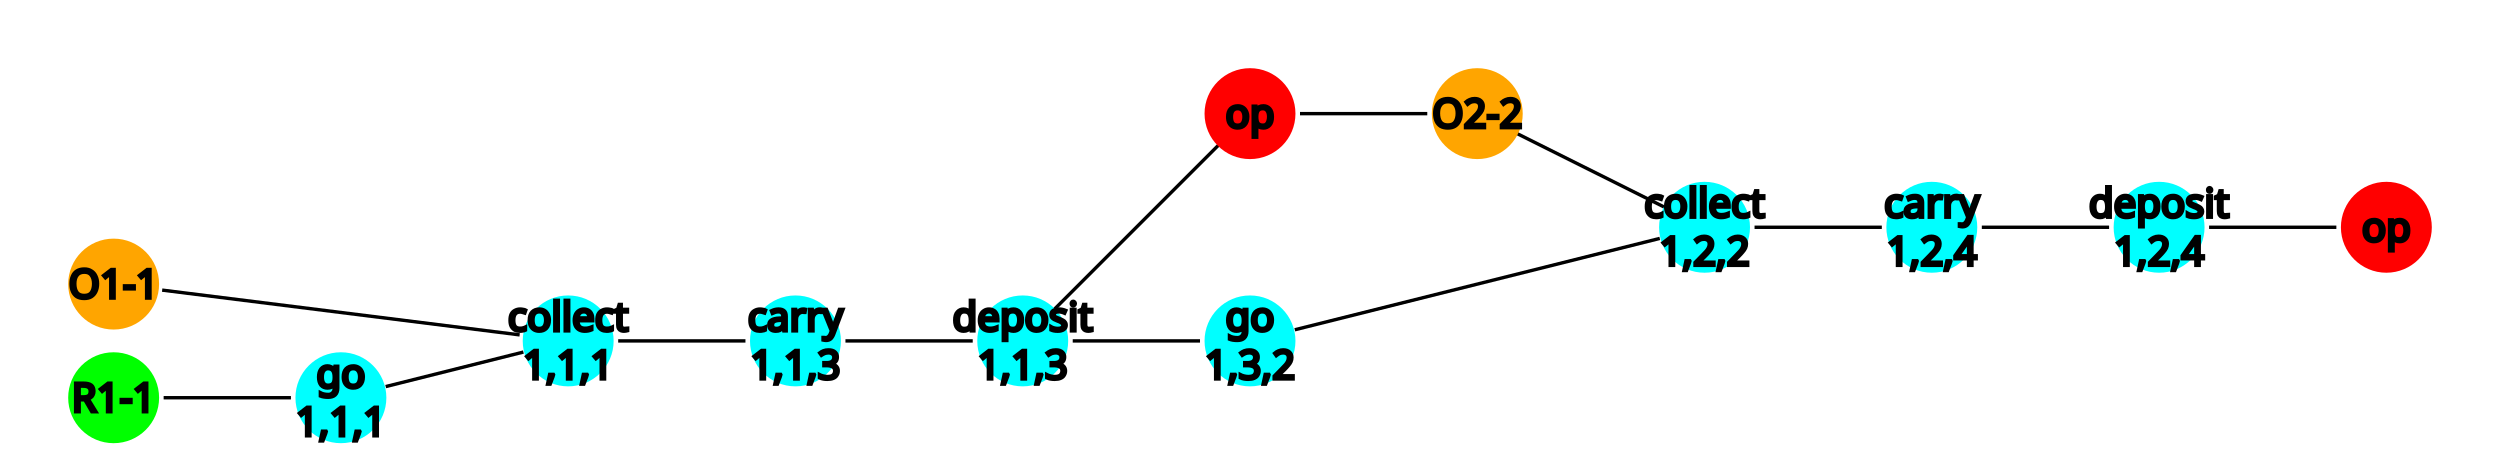
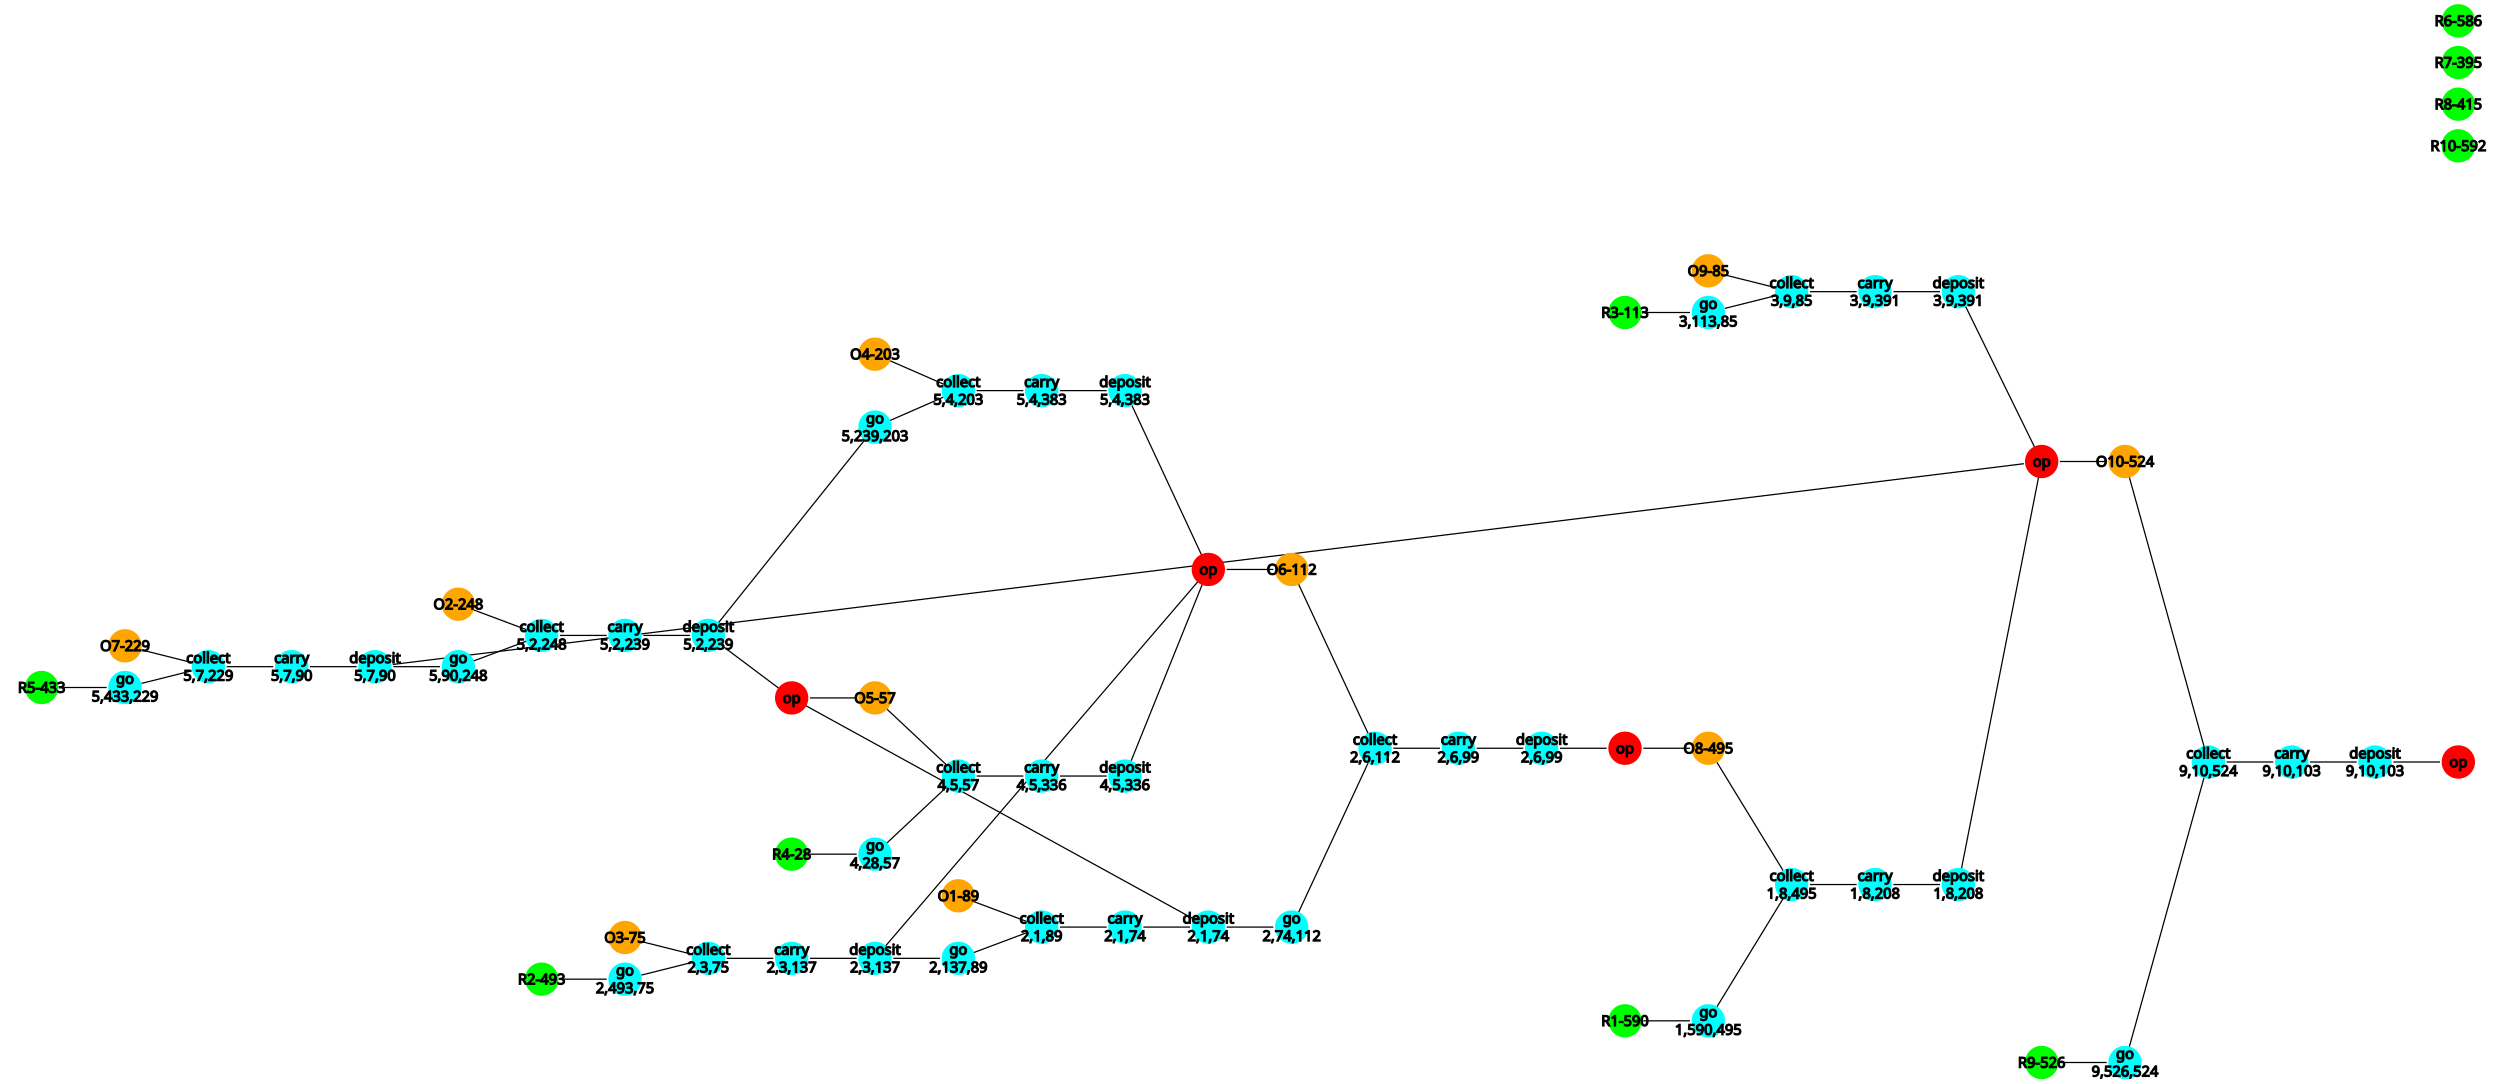
- <svg xmlns="http://www.w3.org/2000/svg" version="1.2" width="220mm" height="40mm" viewBox="0 0 220 40" stroke="none" fill="#000000" stroke-width="0.3" font-size="3.88">
+ <svg xmlns="http://www.w3.org/2000/svg" version="1.2" width="600mm" height="260mm" viewBox="0 0 600 260" stroke="none" fill="#000000" stroke-width="0.3" font-size="3.88">
  <defs>
    <marker id="arrow" markerWidth="15" markerHeight="7" refX="5" refY="3.5" orient="auto" markerUnits="strokeWidth">
      <path d="M0,0 L15,3.5 L0,7 z" stroke="context-stroke" fill="context-stroke" />
    </marker>
  </defs>
-   <g stroke="#000000" id="img-855ab420-1">
-     <g transform="translate(200,20)">
-       <path fill="none" d="M-5.6,0 L 5.6 0" class="primitive" />
-     </g>
-     <g transform="translate(180,20)">
-       <path fill="none" d="M-5.6,0 L 5.6 0" class="primitive" />
-     </g>
-     <g transform="translate(160,20)">
-       <path fill="none" d="M-5.6,0 L 5.6 0" class="primitive" />
-     </g>
-     <g transform="translate(130,25)">
-       <path fill="none" d="M-16.06,4.02 L 16.06 -4.02" class="primitive" />
-     </g>
-     <g transform="translate(100,30)">
-       <path fill="none" d="M-5.6,0 L 5.6 0" class="primitive" />
-     </g>
-     <g transform="translate(100,20)">
-       <path fill="none" d="M-8.03,8.03 L 8.03 -8.03" class="primitive" />
-     </g>
-     <g transform="translate(80,30)">
-       <path fill="none" d="M-5.6,0 L 5.6 0" class="primitive" />
-     </g>
-     <g transform="translate(60,30)">
-       <path fill="none" d="M-5.6,0 L 5.6 0" class="primitive" />
-     </g>
-     <g transform="translate(40,32.5)">
+   <g stroke="#000000" id="img-3f835ec9-1">
+     <g transform="translate(580,182.88)">
+       <path fill="none" d="M-5.6,0 L 5.6 0" class="primitive" />
+     </g>
+     <g transform="translate(560,182.88)">
+       <path fill="none" d="M-5.6,0 L 5.6 0" class="primitive" />
+     </g>
+     <g transform="translate(540,182.88)">
+       <path fill="none" d="M-5.6,0 L 5.6 0" class="primitive" />
+     </g>
+     <g transform="translate(520,218.94)">
+       <path fill="none" d="M-9.4,33.88 L 9.4 -33.88" class="primitive" />
+     </g>
+     <g transform="translate(300,222.5)">
+       <path fill="none" d="M-5.6,0 L 5.6 0" class="primitive" />
+     </g>
+     <g transform="translate(240,195)">
+       <path fill="none" d="M47.04,25.87 L -47.04 -25.87" class="primitive" />
+     </g>
+     <g transform="translate(280,222.5)">
+       <path fill="none" d="M-5.6,0 L 5.6 0" class="primitive" />
+     </g>
+     <g transform="translate(260,222.5)">
+       <path fill="none" d="M-5.6,0 L 5.6 0" class="primitive" />
+     </g>
+     <g transform="translate(240,226.25)">
+       <path fill="none" d="M-6.48,2.43 L 6.48 -2.43" class="primitive" />
+     </g>
+     <g transform="translate(190,127.5)">
+       <path fill="none" d="M-18.37,22.96 L 18.37 -22.96" class="primitive" />
+     </g>
+     <g transform="translate(180,160)">
+       <path fill="none" d="M-7.56,-5.67 L 7.56 5.67" class="primitive" />
+     </g>
+     <g transform="translate(160,152.5)">
+       <path fill="none" d="M-5.6,0 L 5.6 0" class="primitive" />
+     </g>
+     <g transform="translate(140,152.5)">
+       <path fill="none" d="M-5.6,0 L 5.6 0" class="primitive" />
+     </g>
+     <g transform="translate(120,156.25)">
+       <path fill="none" d="M-6.48,2.43 L 6.48 -2.43" class="primitive" />
+     </g>
+     <g transform="translate(280,161.46)">
+       <path fill="none" d="M-9.13,22.64 L 9.13 -22.64" class="primitive" />
+     </g>
+     <g transform="translate(260,186.25)">
+       <path fill="none" d="M-5.6,0 L 5.6 0" class="primitive" />
+     </g>
+     <g transform="translate(240,186.25)">
+       <path fill="none" d="M-5.6,0 L 5.6 0" class="primitive" />
+     </g>
+     <g transform="translate(220,195.62)">
+       <path fill="none" d="M-7.93,7.43 L 7.93 -7.43" class="primitive" />
+     </g>
+     <g transform="translate(220,230)">
+       <path fill="none" d="M-5.6,0 L 5.6 0" class="primitive" />
+     </g>
+     <g transform="translate(250,183.33)">
+       <path fill="none" d="M-38.27,44.64 L 38.27 -44.64" class="primitive" />
+     </g>
+     <g transform="translate(200,230)">
+       <path fill="none" d="M-5.6,0 L 5.6 0" class="primitive" />
+     </g>
+     <g transform="translate(180,230)">
+       <path fill="none" d="M-5.6,0 L 5.6 0" class="primitive" />
+     </g>
+     <g transform="translate(160,232.5)">
      <path fill="none" d="M-6.06,1.52 L 6.06 -1.52" class="primitive" />
    </g>
-     <g transform="translate(120,10)">
-       <path fill="none" d="M-5.6,0 L 5.6 0" class="primitive" />
-     </g>
-     <g transform="translate(20,35)">
-       <path fill="none" d="M-5.6,0 L 5.6 0" class="primitive" />
-     </g>
-     <g transform="translate(140,15)">
-       <path fill="none" d="M-6.89,-3.44 L 6.89 3.44" class="primitive" />
-     </g>
-     <g transform="translate(30,27.5)">
-       <path fill="none" d="M-15.73,-1.97 L 15.73 1.97" class="primitive" />
-     </g>
-   </g>
-   <g fill="#00FFFF" id="img-855ab420-2">
-     <g transform="translate(190,20)">
-       <circle cx="0" cy="0" r="4" class="primitive" />
-     </g>
-   </g>
-   <g fill="#00FFFF" id="img-855ab420-3">
-     <g transform="translate(170,20)">
-       <circle cx="0" cy="0" r="4" class="primitive" />
-     </g>
-   </g>
-   <g fill="#00FFFF" id="img-855ab420-4">
-     <g transform="translate(150,20)">
-       <circle cx="0" cy="0" r="4" class="primitive" />
-     </g>
-   </g>
-   <g fill="#00FFFF" id="img-855ab420-5">
-     <g transform="translate(110,30)">
-       <circle cx="0" cy="0" r="4" class="primitive" />
-     </g>
-   </g>
-   <g fill="#00FFFF" id="img-855ab420-6">
-     <g transform="translate(90,30)">
-       <circle cx="0" cy="0" r="4" class="primitive" />
-     </g>
-   </g>
-   <g fill="#00FFFF" id="img-855ab420-7">
-     <g transform="translate(70,30)">
-       <circle cx="0" cy="0" r="4" class="primitive" />
-     </g>
-   </g>
-   <g fill="#00FFFF" id="img-855ab420-8">
-     <g transform="translate(50,30)">
-       <circle cx="0" cy="0" r="4" class="primitive" />
-     </g>
-   </g>
-   <g fill="#00FFFF" id="img-855ab420-9">
-     <g transform="translate(30,35)">
-       <circle cx="0" cy="0" r="4" class="primitive" />
-     </g>
-   </g>
-   <g fill="#FF0000" id="img-855ab420-10">
-     <g transform="translate(210,20)">
-       <circle cx="0" cy="0" r="4" class="primitive" />
-     </g>
-   </g>
-   <g fill="#FF0000" id="img-855ab420-11">
-     <g transform="translate(110,10)">
-       <circle cx="0" cy="0" r="4" class="primitive" />
-     </g>
-   </g>
-   <g fill="#00FF00" id="img-855ab420-12">
-     <g transform="translate(10,35)">
-       <circle cx="0" cy="0" r="4" class="primitive" />
-     </g>
-   </g>
-   <g fill="#FFA500" id="img-855ab420-13">
-     <g transform="translate(130,10)">
-       <circle cx="0" cy="0" r="4" class="primitive" />
-     </g>
-   </g>
-   <g fill="#FFA500" id="img-855ab420-14">
-     <g transform="translate(10,25)">
-       <circle cx="0" cy="0" r="4" class="primitive" />
-     </g>
-   </g>
-   <g font-family="futura" font-size="3.53" stroke="#000000" id="img-855ab420-15">
-     <g transform="translate(190,20)">
-       <g class="primitive">
-         <text text-anchor="middle" dy="-0.25em">deposit<tspan x="0" dy="1.2em">1,2,4</tspan>
-         </text>
-       </g>
-     </g>
-     <g transform="translate(170,20)">
-       <g class="primitive">
-         <text text-anchor="middle" dy="-0.25em">carry<tspan x="0" dy="1.2em">1,2,4</tspan>
-         </text>
-       </g>
-     </g>
-     <g transform="translate(150,20)">
-       <g class="primitive">
-         <text text-anchor="middle" dy="-0.25em">collect<tspan x="0" dy="1.2em">1,2,2</tspan>
-         </text>
-       </g>
-     </g>
-     <g transform="translate(110,30)">
-       <g class="primitive">
-         <text text-anchor="middle" dy="-0.25em">go<tspan x="0" dy="1.2em">1,3,2</tspan>
-         </text>
-       </g>
-     </g>
-     <g transform="translate(90,30)">
-       <g class="primitive">
-         <text text-anchor="middle" dy="-0.25em">deposit<tspan x="0" dy="1.2em">1,1,3</tspan>
-         </text>
-       </g>
-     </g>
-     <g transform="translate(70,30)">
-       <g class="primitive">
-         <text text-anchor="middle" dy="-0.25em">carry<tspan x="0" dy="1.2em">1,1,3</tspan>
-         </text>
-       </g>
-     </g>
-     <g transform="translate(50,30)">
-       <g class="primitive">
-         <text text-anchor="middle" dy="-0.25em">collect<tspan x="0" dy="1.2em">1,1,1</tspan>
-         </text>
-       </g>
-     </g>
-     <g transform="translate(30,35)">
-       <g class="primitive">
-         <text text-anchor="middle" dy="-0.25em">go<tspan x="0" dy="1.2em">1,1,1</tspan>
-         </text>
-       </g>
-     </g>
-     <g transform="translate(210,20)">
+     <g transform="translate(280,115.21)">
+       <path fill="none" d="M-9,-19.32 L 9 19.32" class="primitive" />
+     </g>
+     <g transform="translate(260,93.75)">
+       <path fill="none" d="M-5.6,0 L 5.6 0" class="primitive" />
+     </g>
+     <g transform="translate(240,93.75)">
+       <path fill="none" d="M-5.6,0 L 5.6 0" class="primitive" />
+     </g>
+     <g transform="translate(220,98.12)">
+       <path fill="none" d="M-6.69,2.93 L 6.69 -2.93" class="primitive" />
+     </g>
+     <g transform="translate(380,179.58)">
+       <path fill="none" d="M-5.6,0 L 5.6 0" class="primitive" />
+     </g>
+     <g transform="translate(360,179.58)">
+       <path fill="none" d="M-5.6,0 L 5.6 0" class="primitive" />
+     </g>
+     <g transform="translate(340,179.58)">
+       <path fill="none" d="M-5.6,0 L 5.6 0" class="primitive" />
+     </g>
+     <g transform="translate(320,201.04)">
+       <path fill="none" d="M-9,19.32 L 9 -19.32" class="primitive" />
+     </g>
+     <g transform="translate(480,161.53)">
+       <path fill="none" d="M-9.57,48.57 L 9.57 -48.57" class="primitive" />
+     </g>
+     <g transform="translate(460,212.29)">
+       <path fill="none" d="M-5.6,0 L 5.6 0" class="primitive" />
+     </g>
+     <g transform="translate(440,212.29)">
+       <path fill="none" d="M-5.6,0 L 5.6 0" class="primitive" />
+     </g>
+     <g transform="translate(420,228.65)">
+       <path fill="none" d="M-8.71,14.25 L 8.71 -14.25" class="primitive" />
+     </g>
+     <g transform="translate(480,90.38)">
+       <path fill="none" d="M-8.95,-18.25 L 8.95 18.25" class="primitive" />
+     </g>
+     <g transform="translate(460,70)">
+       <path fill="none" d="M-5.6,0 L 5.6 0" class="primitive" />
+     </g>
+     <g transform="translate(440,70)">
+       <path fill="none" d="M-5.6,0 L 5.6 0" class="primitive" />
+     </g>
+     <g transform="translate(420,72.5)">
+       <path fill="none" d="M-6.06,1.52 L 6.06 -1.52" class="primitive" />
+     </g>
+     <g transform="translate(100,160)">
+       <path fill="none" d="M-5.6,0 L 5.6 0" class="primitive" />
+     </g>
+     <g transform="translate(290,135.38)">
+       <path fill="none" d="M-195.73,24.09 L 195.73 -24.09" class="primitive" />
+     </g>
+     <g transform="translate(80,160)">
+       <path fill="none" d="M-5.6,0 L 5.6 0" class="primitive" />
+     </g>
+     <g transform="translate(60,160)">
+       <path fill="none" d="M-5.6,0 L 5.6 0" class="primitive" />
+     </g>
+     <g transform="translate(40,162.5)">
+       <path fill="none" d="M-6.06,1.52 L 6.06 -1.52" class="primitive" />
+     </g>
+     <g transform="translate(200,167.5)">
+       <path fill="none" d="M-5.6,0 L 5.6 0" class="primitive" />
+     </g>
+     <g transform="translate(300,136.67)">
+       <path fill="none" d="M-5.6,0 L 5.6 0" class="primitive" />
+     </g>
+     <g transform="translate(400,179.58)">
+       <path fill="none" d="M-5.6,0 L 5.6 0" class="primitive" />
+     </g>
+     <g transform="translate(500,110.76)">
+       <path fill="none" d="M-5.6,0 L 5.6 0" class="primitive" />
+     </g>
+     <g transform="translate(500,255)">
+       <path fill="none" d="M-5.6,0 L 5.6 0" class="primitive" />
+     </g>
+     <g transform="translate(20,165)">
+       <path fill="none" d="M-5.6,0 L 5.6 0" class="primitive" />
+     </g>
+     <g transform="translate(200,205)">
+       <path fill="none" d="M-5.6,0 L 5.6 0" class="primitive" />
+     </g>
+     <g transform="translate(400,75)">
+       <path fill="none" d="M-5.6,0 L 5.6 0" class="primitive" />
+     </g>
+     <g transform="translate(140,235)">
+       <path fill="none" d="M-5.6,0 L 5.6 0" class="primitive" />
+     </g>
+     <g transform="translate(400,245)">
+       <path fill="none" d="M-5.6,0 L 5.6 0" class="primitive" />
+     </g>
+     <g transform="translate(160,227.5)">
+       <path fill="none" d="M-6.06,-1.52 L 6.06 1.52" class="primitive" />
+     </g>
+     <g transform="translate(420,67.5)">
+       <path fill="none" d="M-6.06,-1.52 L 6.06 1.52" class="primitive" />
+     </g>
+     <g transform="translate(320,158.12)">
+       <path fill="none" d="M-9,-19.32 L 9 19.32" class="primitive" />
+     </g>
+     <g transform="translate(220,176.88)">
+       <path fill="none" d="M-7.93,-7.43 L 7.93 7.43" class="primitive" />
+     </g>
+     <g transform="translate(40,157.5)">
+       <path fill="none" d="M-6.06,-1.52 L 6.06 1.52" class="primitive" />
+     </g>
+     <g transform="translate(120,148.75)">
+       <path fill="none" d="M-6.48,-2.43 L 6.48 2.43" class="primitive" />
+     </g>
+     <g transform="translate(520,146.82)">
+       <path fill="none" d="M-9.4,-33.88 L 9.4 33.88" class="primitive" />
+     </g>
+     <g transform="translate(240,218.75)">
+       <path fill="none" d="M-6.48,-2.43 L 6.48 2.43" class="primitive" />
+     </g>
+     <g transform="translate(220,89.38)">
+       <path fill="none" d="M-6.69,-2.93 L 6.69 2.93" class="primitive" />
+     </g>
+     <g transform="translate(420,195.94)">
+       <path fill="none" d="M-8.71,-14.25 L 8.71 14.25" class="primitive" />
+     </g>
+   </g>
+   <g fill="#00FFFF" id="img-3f835ec9-2">
+     <g transform="translate(570,182.88)">
+       <circle cx="0" cy="0" r="4" class="primitive" />
+     </g>
+   </g>
+   <g fill="#00FFFF" id="img-3f835ec9-3">
+     <g transform="translate(550,182.88)">
+       <circle cx="0" cy="0" r="4" class="primitive" />
+     </g>
+   </g>
+   <g fill="#00FFFF" id="img-3f835ec9-4">
+     <g transform="translate(530,182.88)">
+       <circle cx="0" cy="0" r="4" class="primitive" />
+     </g>
+   </g>
+   <g fill="#00FFFF" id="img-3f835ec9-5">
+     <g transform="translate(510,255)">
+       <circle cx="0" cy="0" r="4" class="primitive" />
+     </g>
+   </g>
+   <g fill="#00FFFF" id="img-3f835ec9-6">
+     <g transform="translate(290,222.5)">
+       <circle cx="0" cy="0" r="4" class="primitive" />
+     </g>
+   </g>
+   <g fill="#00FFFF" id="img-3f835ec9-7">
+     <g transform="translate(270,222.5)">
+       <circle cx="0" cy="0" r="4" class="primitive" />
+     </g>
+   </g>
+   <g fill="#00FFFF" id="img-3f835ec9-8">
+     <g transform="translate(250,222.5)">
+       <circle cx="0" cy="0" r="4" class="primitive" />
+     </g>
+   </g>
+   <g fill="#00FFFF" id="img-3f835ec9-9">
+     <g transform="translate(230,230)">
+       <circle cx="0" cy="0" r="4" class="primitive" />
+     </g>
+   </g>
+   <g fill="#00FFFF" id="img-3f835ec9-10">
+     <g transform="translate(170,152.5)">
+       <circle cx="0" cy="0" r="4" class="primitive" />
+     </g>
+   </g>
+   <g fill="#00FFFF" id="img-3f835ec9-11">
+     <g transform="translate(150,152.5)">
+       <circle cx="0" cy="0" r="4" class="primitive" />
+     </g>
+   </g>
+   <g fill="#00FFFF" id="img-3f835ec9-12">
+     <g transform="translate(130,152.5)">
+       <circle cx="0" cy="0" r="4" class="primitive" />
+     </g>
+   </g>
+   <g fill="#00FFFF" id="img-3f835ec9-13">
+     <g transform="translate(110,160)">
+       <circle cx="0" cy="0" r="4" class="primitive" />
+     </g>
+   </g>
+   <g fill="#00FFFF" id="img-3f835ec9-14">
+     <g transform="translate(270,186.25)">
+       <circle cx="0" cy="0" r="4" class="primitive" />
+     </g>
+   </g>
+   <g fill="#00FFFF" id="img-3f835ec9-15">
+     <g transform="translate(250,186.25)">
+       <circle cx="0" cy="0" r="4" class="primitive" />
+     </g>
+   </g>
+   <g fill="#00FFFF" id="img-3f835ec9-16">
+     <g transform="translate(230,186.25)">
+       <circle cx="0" cy="0" r="4" class="primitive" />
+     </g>
+   </g>
+   <g fill="#00FFFF" id="img-3f835ec9-17">
+     <g transform="translate(210,205)">
+       <circle cx="0" cy="0" r="4" class="primitive" />
+     </g>
+   </g>
+   <g fill="#00FFFF" id="img-3f835ec9-18">
+     <g transform="translate(210,230)">
+       <circle cx="0" cy="0" r="4" class="primitive" />
+     </g>
+   </g>
+   <g fill="#00FFFF" id="img-3f835ec9-19">
+     <g transform="translate(190,230)">
+       <circle cx="0" cy="0" r="4" class="primitive" />
+     </g>
+   </g>
+   <g fill="#00FFFF" id="img-3f835ec9-20">
+     <g transform="translate(170,230)">
+       <circle cx="0" cy="0" r="4" class="primitive" />
+     </g>
+   </g>
+   <g fill="#00FFFF" id="img-3f835ec9-21">
+     <g transform="translate(150,235)">
+       <circle cx="0" cy="0" r="4" class="primitive" />
+     </g>
+   </g>
+   <g fill="#00FFFF" id="img-3f835ec9-22">
+     <g transform="translate(270,93.75)">
+       <circle cx="0" cy="0" r="4" class="primitive" />
+     </g>
+   </g>
+   <g fill="#00FFFF" id="img-3f835ec9-23">
+     <g transform="translate(250,93.75)">
+       <circle cx="0" cy="0" r="4" class="primitive" />
+     </g>
+   </g>
+   <g fill="#00FFFF" id="img-3f835ec9-24">
+     <g transform="translate(230,93.75)">
+       <circle cx="0" cy="0" r="4" class="primitive" />
+     </g>
+   </g>
+   <g fill="#00FFFF" id="img-3f835ec9-25">
+     <g transform="translate(210,102.5)">
+       <circle cx="0" cy="0" r="4" class="primitive" />
+     </g>
+   </g>
+   <g fill="#00FFFF" id="img-3f835ec9-26">
+     <g transform="translate(370,179.58)">
+       <circle cx="0" cy="0" r="4" class="primitive" />
+     </g>
+   </g>
+   <g fill="#00FFFF" id="img-3f835ec9-27">
+     <g transform="translate(350,179.58)">
+       <circle cx="0" cy="0" r="4" class="primitive" />
+     </g>
+   </g>
+   <g fill="#00FFFF" id="img-3f835ec9-28">
+     <g transform="translate(330,179.58)">
+       <circle cx="0" cy="0" r="4" class="primitive" />
+     </g>
+   </g>
+   <g fill="#00FFFF" id="img-3f835ec9-29">
+     <g transform="translate(310,222.5)">
+       <circle cx="0" cy="0" r="4" class="primitive" />
+     </g>
+   </g>
+   <g fill="#00FFFF" id="img-3f835ec9-30">
+     <g transform="translate(470,212.29)">
+       <circle cx="0" cy="0" r="4" class="primitive" />
+     </g>
+   </g>
+   <g fill="#00FFFF" id="img-3f835ec9-31">
+     <g transform="translate(450,212.29)">
+       <circle cx="0" cy="0" r="4" class="primitive" />
+     </g>
+   </g>
+   <g fill="#00FFFF" id="img-3f835ec9-32">
+     <g transform="translate(430,212.29)">
+       <circle cx="0" cy="0" r="4" class="primitive" />
+     </g>
+   </g>
+   <g fill="#00FFFF" id="img-3f835ec9-33">
+     <g transform="translate(410,245)">
+       <circle cx="0" cy="0" r="4" class="primitive" />
+     </g>
+   </g>
+   <g fill="#00FFFF" id="img-3f835ec9-34">
+     <g transform="translate(470,70)">
+       <circle cx="0" cy="0" r="4" class="primitive" />
+     </g>
+   </g>
+   <g fill="#00FFFF" id="img-3f835ec9-35">
+     <g transform="translate(450,70)">
+       <circle cx="0" cy="0" r="4" class="primitive" />
+     </g>
+   </g>
+   <g fill="#00FFFF" id="img-3f835ec9-36">
+     <g transform="translate(430,70)">
+       <circle cx="0" cy="0" r="4" class="primitive" />
+     </g>
+   </g>
+   <g fill="#00FFFF" id="img-3f835ec9-37">
+     <g transform="translate(410,75)">
+       <circle cx="0" cy="0" r="4" class="primitive" />
+     </g>
+   </g>
+   <g fill="#00FFFF" id="img-3f835ec9-38">
+     <g transform="translate(90,160)">
+       <circle cx="0" cy="0" r="4" class="primitive" />
+     </g>
+   </g>
+   <g fill="#00FFFF" id="img-3f835ec9-39">
+     <g transform="translate(70,160)">
+       <circle cx="0" cy="0" r="4" class="primitive" />
+     </g>
+   </g>
+   <g fill="#00FFFF" id="img-3f835ec9-40">
+     <g transform="translate(50,160)">
+       <circle cx="0" cy="0" r="4" class="primitive" />
+     </g>
+   </g>
+   <g fill="#00FFFF" id="img-3f835ec9-41">
+     <g transform="translate(30,165)">
+       <circle cx="0" cy="0" r="4" class="primitive" />
+     </g>
+   </g>
+   <g fill="#FF0000" id="img-3f835ec9-42">
+     <g transform="translate(590,182.88)">
+       <circle cx="0" cy="0" r="4" class="primitive" />
+     </g>
+   </g>
+   <g fill="#FF0000" id="img-3f835ec9-43">
+     <g transform="translate(190,167.5)">
+       <circle cx="0" cy="0" r="4" class="primitive" />
+     </g>
+   </g>
+   <g fill="#FF0000" id="img-3f835ec9-44">
+     <g transform="translate(290,136.67)">
+       <circle cx="0" cy="0" r="4" class="primitive" />
+     </g>
+   </g>
+   <g fill="#FF0000" id="img-3f835ec9-45">
+     <g transform="translate(390,179.58)">
+       <circle cx="0" cy="0" r="4" class="primitive" />
+     </g>
+   </g>
+   <g fill="#FF0000" id="img-3f835ec9-46">
+     <g transform="translate(490,110.76)">
+       <circle cx="0" cy="0" r="4" class="primitive" />
+     </g>
+   </g>
+   <g fill="#00FF00" id="img-3f835ec9-47">
+     <g transform="translate(590,35)">
+       <circle cx="0" cy="0" r="4" class="primitive" />
+     </g>
+   </g>
+   <g fill="#00FF00" id="img-3f835ec9-48">
+     <g transform="translate(490,255)">
+       <circle cx="0" cy="0" r="4" class="primitive" />
+     </g>
+   </g>
+   <g fill="#00FF00" id="img-3f835ec9-49">
+     <g transform="translate(590,25)">
+       <circle cx="0" cy="0" r="4" class="primitive" />
+     </g>
+   </g>
+   <g fill="#00FF00" id="img-3f835ec9-50">
+     <g transform="translate(590,15)">
+       <circle cx="0" cy="0" r="4" class="primitive" />
+     </g>
+   </g>
+   <g fill="#00FF00" id="img-3f835ec9-51">
+     <g transform="translate(590,5)">
+       <circle cx="0" cy="0" r="4" class="primitive" />
+     </g>
+   </g>
+   <g fill="#00FF00" id="img-3f835ec9-52">
+     <g transform="translate(10,165)">
+       <circle cx="0" cy="0" r="4" class="primitive" />
+     </g>
+   </g>
+   <g fill="#00FF00" id="img-3f835ec9-53">
+     <g transform="translate(190,205)">
+       <circle cx="0" cy="0" r="4" class="primitive" />
+     </g>
+   </g>
+   <g fill="#00FF00" id="img-3f835ec9-54">
+     <g transform="translate(390,75)">
+       <circle cx="0" cy="0" r="4" class="primitive" />
+     </g>
+   </g>
+   <g fill="#00FF00" id="img-3f835ec9-55">
+     <g transform="translate(130,235)">
+       <circle cx="0" cy="0" r="4" class="primitive" />
+     </g>
+   </g>
+   <g fill="#00FF00" id="img-3f835ec9-56">
+     <g transform="translate(390,245)">
+       <circle cx="0" cy="0" r="4" class="primitive" />
+     </g>
+   </g>
+   <g fill="#FFA500" id="img-3f835ec9-57">
+     <g transform="translate(150,225)">
+       <circle cx="0" cy="0" r="4" class="primitive" />
+     </g>
+   </g>
+   <g fill="#FFA500" id="img-3f835ec9-58">
+     <g transform="translate(410,65)">
+       <circle cx="0" cy="0" r="4" class="primitive" />
+     </g>
+   </g>
+   <g fill="#FFA500" id="img-3f835ec9-59">
+     <g transform="translate(310,136.67)">
+       <circle cx="0" cy="0" r="4" class="primitive" />
+     </g>
+   </g>
+   <g fill="#FFA500" id="img-3f835ec9-60">
+     <g transform="translate(210,167.5)">
+       <circle cx="0" cy="0" r="4" class="primitive" />
+     </g>
+   </g>
+   <g fill="#FFA500" id="img-3f835ec9-61">
+     <g transform="translate(30,155)">
+       <circle cx="0" cy="0" r="4" class="primitive" />
+     </g>
+   </g>
+   <g fill="#FFA500" id="img-3f835ec9-62">
+     <g transform="translate(110,145)">
+       <circle cx="0" cy="0" r="4" class="primitive" />
+     </g>
+   </g>
+   <g fill="#FFA500" id="img-3f835ec9-63">
+     <g transform="translate(510,110.76)">
+       <circle cx="0" cy="0" r="4" class="primitive" />
+     </g>
+   </g>
+   <g fill="#FFA500" id="img-3f835ec9-64">
+     <g transform="translate(230,215)">
+       <circle cx="0" cy="0" r="4" class="primitive" />
+     </g>
+   </g>
+   <g fill="#FFA500" id="img-3f835ec9-65">
+     <g transform="translate(210,85)">
+       <circle cx="0" cy="0" r="4" class="primitive" />
+     </g>
+   </g>
+   <g fill="#FFA500" id="img-3f835ec9-66">
+     <g transform="translate(410,179.58)">
+       <circle cx="0" cy="0" r="4" class="primitive" />
+     </g>
+   </g>
+   <g font-family="futura" font-size="3.53" stroke="#000000" id="img-3f835ec9-67">
+     <g transform="translate(570,182.88)">
+       <g class="primitive">
+         <text text-anchor="middle" dy="-0.25em">deposit<tspan x="0" dy="1.2em">9,10,103</tspan>
+         </text>
+       </g>
+     </g>
+     <g transform="translate(550,182.88)">
+       <g class="primitive">
+         <text text-anchor="middle" dy="-0.25em">carry<tspan x="0" dy="1.2em">9,10,103</tspan>
+         </text>
+       </g>
+     </g>
+     <g transform="translate(530,182.88)">
+       <g class="primitive">
+         <text text-anchor="middle" dy="-0.25em">collect<tspan x="0" dy="1.2em">9,10,524</tspan>
+         </text>
+       </g>
+     </g>
+     <g transform="translate(510,255)">
+       <g class="primitive">
+         <text text-anchor="middle" dy="-0.25em">go<tspan x="0" dy="1.2em">9,526,524</tspan>
+         </text>
+       </g>
+     </g>
+     <g transform="translate(290,222.5)">
+       <g class="primitive">
+         <text text-anchor="middle" dy="-0.25em">deposit<tspan x="0" dy="1.2em">2,1,74</tspan>
+         </text>
+       </g>
+     </g>
+     <g transform="translate(270,222.5)">
+       <g class="primitive">
+         <text text-anchor="middle" dy="-0.25em">carry<tspan x="0" dy="1.2em">2,1,74</tspan>
+         </text>
+       </g>
+     </g>
+     <g transform="translate(250,222.5)">
+       <g class="primitive">
+         <text text-anchor="middle" dy="-0.25em">collect<tspan x="0" dy="1.2em">2,1,89</tspan>
+         </text>
+       </g>
+     </g>
+     <g transform="translate(230,230)">
+       <g class="primitive">
+         <text text-anchor="middle" dy="-0.25em">go<tspan x="0" dy="1.2em">2,137,89</tspan>
+         </text>
+       </g>
+     </g>
+     <g transform="translate(170,152.5)">
+       <g class="primitive">
+         <text text-anchor="middle" dy="-0.25em">deposit<tspan x="0" dy="1.2em">5,2,239</tspan>
+         </text>
+       </g>
+     </g>
+     <g transform="translate(150,152.5)">
+       <g class="primitive">
+         <text text-anchor="middle" dy="-0.25em">carry<tspan x="0" dy="1.2em">5,2,239</tspan>
+         </text>
+       </g>
+     </g>
+     <g transform="translate(130,152.5)">
+       <g class="primitive">
+         <text text-anchor="middle" dy="-0.25em">collect<tspan x="0" dy="1.2em">5,2,248</tspan>
+         </text>
+       </g>
+     </g>
+     <g transform="translate(110,160)">
+       <g class="primitive">
+         <text text-anchor="middle" dy="-0.25em">go<tspan x="0" dy="1.2em">5,90,248</tspan>
+         </text>
+       </g>
+     </g>
+     <g transform="translate(270,186.25)">
+       <g class="primitive">
+         <text text-anchor="middle" dy="-0.25em">deposit<tspan x="0" dy="1.2em">4,5,336</tspan>
+         </text>
+       </g>
+     </g>
+     <g transform="translate(250,186.25)">
+       <g class="primitive">
+         <text text-anchor="middle" dy="-0.25em">carry<tspan x="0" dy="1.2em">4,5,336</tspan>
+         </text>
+       </g>
+     </g>
+     <g transform="translate(230,186.25)">
+       <g class="primitive">
+         <text text-anchor="middle" dy="-0.25em">collect<tspan x="0" dy="1.2em">4,5,57</tspan>
+         </text>
+       </g>
+     </g>
+     <g transform="translate(210,205)">
+       <g class="primitive">
+         <text text-anchor="middle" dy="-0.25em">go<tspan x="0" dy="1.2em">4,28,57</tspan>
+         </text>
+       </g>
+     </g>
+     <g transform="translate(210,230)">
+       <g class="primitive">
+         <text text-anchor="middle" dy="-0.25em">deposit<tspan x="0" dy="1.2em">2,3,137</tspan>
+         </text>
+       </g>
+     </g>
+     <g transform="translate(190,230)">
+       <g class="primitive">
+         <text text-anchor="middle" dy="-0.25em">carry<tspan x="0" dy="1.2em">2,3,137</tspan>
+         </text>
+       </g>
+     </g>
+     <g transform="translate(170,230)">
+       <g class="primitive">
+         <text text-anchor="middle" dy="-0.25em">collect<tspan x="0" dy="1.2em">2,3,75</tspan>
+         </text>
+       </g>
+     </g>
+     <g transform="translate(150,235)">
+       <g class="primitive">
+         <text text-anchor="middle" dy="-0.25em">go<tspan x="0" dy="1.2em">2,493,75</tspan>
+         </text>
+       </g>
+     </g>
+     <g transform="translate(270,93.75)">
+       <g class="primitive">
+         <text text-anchor="middle" dy="-0.25em">deposit<tspan x="0" dy="1.2em">5,4,383</tspan>
+         </text>
+       </g>
+     </g>
+     <g transform="translate(250,93.75)">
+       <g class="primitive">
+         <text text-anchor="middle" dy="-0.25em">carry<tspan x="0" dy="1.2em">5,4,383</tspan>
+         </text>
+       </g>
+     </g>
+     <g transform="translate(230,93.75)">
+       <g class="primitive">
+         <text text-anchor="middle" dy="-0.25em">collect<tspan x="0" dy="1.2em">5,4,203</tspan>
+         </text>
+       </g>
+     </g>
+     <g transform="translate(210,102.5)">
+       <g class="primitive">
+         <text text-anchor="middle" dy="-0.25em">go<tspan x="0" dy="1.2em">5,239,203</tspan>
+         </text>
+       </g>
+     </g>
+     <g transform="translate(370,179.58)">
+       <g class="primitive">
+         <text text-anchor="middle" dy="-0.25em">deposit<tspan x="0" dy="1.2em">2,6,99</tspan>
+         </text>
+       </g>
+     </g>
+     <g transform="translate(350,179.58)">
+       <g class="primitive">
+         <text text-anchor="middle" dy="-0.25em">carry<tspan x="0" dy="1.2em">2,6,99</tspan>
+         </text>
+       </g>
+     </g>
+     <g transform="translate(330,179.58)">
+       <g class="primitive">
+         <text text-anchor="middle" dy="-0.25em">collect<tspan x="0" dy="1.2em">2,6,112</tspan>
+         </text>
+       </g>
+     </g>
+     <g transform="translate(310,222.5)">
+       <g class="primitive">
+         <text text-anchor="middle" dy="-0.25em">go<tspan x="0" dy="1.2em">2,74,112</tspan>
+         </text>
+       </g>
+     </g>
+     <g transform="translate(470,212.29)">
+       <g class="primitive">
+         <text text-anchor="middle" dy="-0.25em">deposit<tspan x="0" dy="1.2em">1,8,208</tspan>
+         </text>
+       </g>
+     </g>
+     <g transform="translate(450,212.29)">
+       <g class="primitive">
+         <text text-anchor="middle" dy="-0.25em">carry<tspan x="0" dy="1.2em">1,8,208</tspan>
+         </text>
+       </g>
+     </g>
+     <g transform="translate(430,212.29)">
+       <g class="primitive">
+         <text text-anchor="middle" dy="-0.25em">collect<tspan x="0" dy="1.2em">1,8,495</tspan>
+         </text>
+       </g>
+     </g>
+     <g transform="translate(410,245)">
+       <g class="primitive">
+         <text text-anchor="middle" dy="-0.25em">go<tspan x="0" dy="1.2em">1,590,495</tspan>
+         </text>
+       </g>
+     </g>
+     <g transform="translate(470,70)">
+       <g class="primitive">
+         <text text-anchor="middle" dy="-0.25em">deposit<tspan x="0" dy="1.2em">3,9,391</tspan>
+         </text>
+       </g>
+     </g>
+     <g transform="translate(450,70)">
+       <g class="primitive">
+         <text text-anchor="middle" dy="-0.25em">carry<tspan x="0" dy="1.2em">3,9,391</tspan>
+         </text>
+       </g>
+     </g>
+     <g transform="translate(430,70)">
+       <g class="primitive">
+         <text text-anchor="middle" dy="-0.25em">collect<tspan x="0" dy="1.2em">3,9,85</tspan>
+         </text>
+       </g>
+     </g>
+     <g transform="translate(410,75)">
+       <g class="primitive">
+         <text text-anchor="middle" dy="-0.25em">go<tspan x="0" dy="1.2em">3,113,85</tspan>
+         </text>
+       </g>
+     </g>
+     <g transform="translate(90,160)">
+       <g class="primitive">
+         <text text-anchor="middle" dy="-0.25em">deposit<tspan x="0" dy="1.2em">5,7,90</tspan>
+         </text>
+       </g>
+     </g>
+     <g transform="translate(70,160)">
+       <g class="primitive">
+         <text text-anchor="middle" dy="-0.25em">carry<tspan x="0" dy="1.2em">5,7,90</tspan>
+         </text>
+       </g>
+     </g>
+     <g transform="translate(50,160)">
+       <g class="primitive">
+         <text text-anchor="middle" dy="-0.25em">collect<tspan x="0" dy="1.2em">5,7,229</tspan>
+         </text>
+       </g>
+     </g>
+     <g transform="translate(30,165)">
+       <g class="primitive">
+         <text text-anchor="middle" dy="-0.25em">go<tspan x="0" dy="1.2em">5,433,229</tspan>
+         </text>
+       </g>
+     </g>
+     <g transform="translate(590,182.88)">
      <g class="primitive">
        <text text-anchor="middle" dy="0.35em">op</text>
      </g>
    </g>
-     <g transform="translate(110,10)">
+     <g transform="translate(190,167.5)">
      <g class="primitive">
        <text text-anchor="middle" dy="0.35em">op</text>
      </g>
    </g>
-     <g transform="translate(10,35)">
-       <g class="primitive">
-         <text text-anchor="middle" dy="0.35em">R1-1</text>
-       </g>
-     </g>
-     <g transform="translate(130,10)">
-       <g class="primitive">
-         <text text-anchor="middle" dy="0.35em">O2-2</text>
-       </g>
-     </g>
-     <g transform="translate(10,25)">
-       <g class="primitive">
-         <text text-anchor="middle" dy="0.35em">O1-1</text>
+     <g transform="translate(290,136.67)">
+       <g class="primitive">
+         <text text-anchor="middle" dy="0.35em">op</text>
+       </g>
+     </g>
+     <g transform="translate(390,179.58)">
+       <g class="primitive">
+         <text text-anchor="middle" dy="0.35em">op</text>
+       </g>
+     </g>
+     <g transform="translate(490,110.76)">
+       <g class="primitive">
+         <text text-anchor="middle" dy="0.35em">op</text>
+       </g>
+     </g>
+     <g transform="translate(590,35)">
+       <g class="primitive">
+         <text text-anchor="middle" dy="0.35em">R10-592</text>
+       </g>
+     </g>
+     <g transform="translate(490,255)">
+       <g class="primitive">
+         <text text-anchor="middle" dy="0.35em">R9-526</text>
+       </g>
+     </g>
+     <g transform="translate(590,25)">
+       <g class="primitive">
+         <text text-anchor="middle" dy="0.35em">R8-415</text>
+       </g>
+     </g>
+     <g transform="translate(590,15)">
+       <g class="primitive">
+         <text text-anchor="middle" dy="0.35em">R7-395</text>
+       </g>
+     </g>
+     <g transform="translate(590,5)">
+       <g class="primitive">
+         <text text-anchor="middle" dy="0.35em">R6-586</text>
+       </g>
+     </g>
+     <g transform="translate(10,165)">
+       <g class="primitive">
+         <text text-anchor="middle" dy="0.35em">R5-433</text>
+       </g>
+     </g>
+     <g transform="translate(190,205)">
+       <g class="primitive">
+         <text text-anchor="middle" dy="0.35em">R4-28</text>
+       </g>
+     </g>
+     <g transform="translate(390,75)">
+       <g class="primitive">
+         <text text-anchor="middle" dy="0.35em">R3-113</text>
+       </g>
+     </g>
+     <g transform="translate(130,235)">
+       <g class="primitive">
+         <text text-anchor="middle" dy="0.35em">R2-493</text>
+       </g>
+     </g>
+     <g transform="translate(390,245)">
+       <g class="primitive">
+         <text text-anchor="middle" dy="0.35em">R1-590</text>
+       </g>
+     </g>
+     <g transform="translate(150,225)">
+       <g class="primitive">
+         <text text-anchor="middle" dy="0.35em">O3-75</text>
+       </g>
+     </g>
+     <g transform="translate(410,65)">
+       <g class="primitive">
+         <text text-anchor="middle" dy="0.35em">O9-85</text>
+       </g>
+     </g>
+     <g transform="translate(310,136.67)">
+       <g class="primitive">
+         <text text-anchor="middle" dy="0.35em">O6-112</text>
+       </g>
+     </g>
+     <g transform="translate(210,167.5)">
+       <g class="primitive">
+         <text text-anchor="middle" dy="0.35em">O5-57</text>
+       </g>
+     </g>
+     <g transform="translate(30,155)">
+       <g class="primitive">
+         <text text-anchor="middle" dy="0.35em">O7-229</text>
+       </g>
+     </g>
+     <g transform="translate(110,145)">
+       <g class="primitive">
+         <text text-anchor="middle" dy="0.35em">O2-248</text>
+       </g>
+     </g>
+     <g transform="translate(510,110.76)">
+       <g class="primitive">
+         <text text-anchor="middle" dy="0.35em">O10-524</text>
+       </g>
+     </g>
+     <g transform="translate(230,215)">
+       <g class="primitive">
+         <text text-anchor="middle" dy="0.35em">O1-89</text>
+       </g>
+     </g>
+     <g transform="translate(210,85)">
+       <g class="primitive">
+         <text text-anchor="middle" dy="0.35em">O4-203</text>
+       </g>
+     </g>
+     <g transform="translate(410,179.58)">
+       <g class="primitive">
+         <text text-anchor="middle" dy="0.35em">O8-495</text>
      </g>
    </g>
  </g>
</svg>
